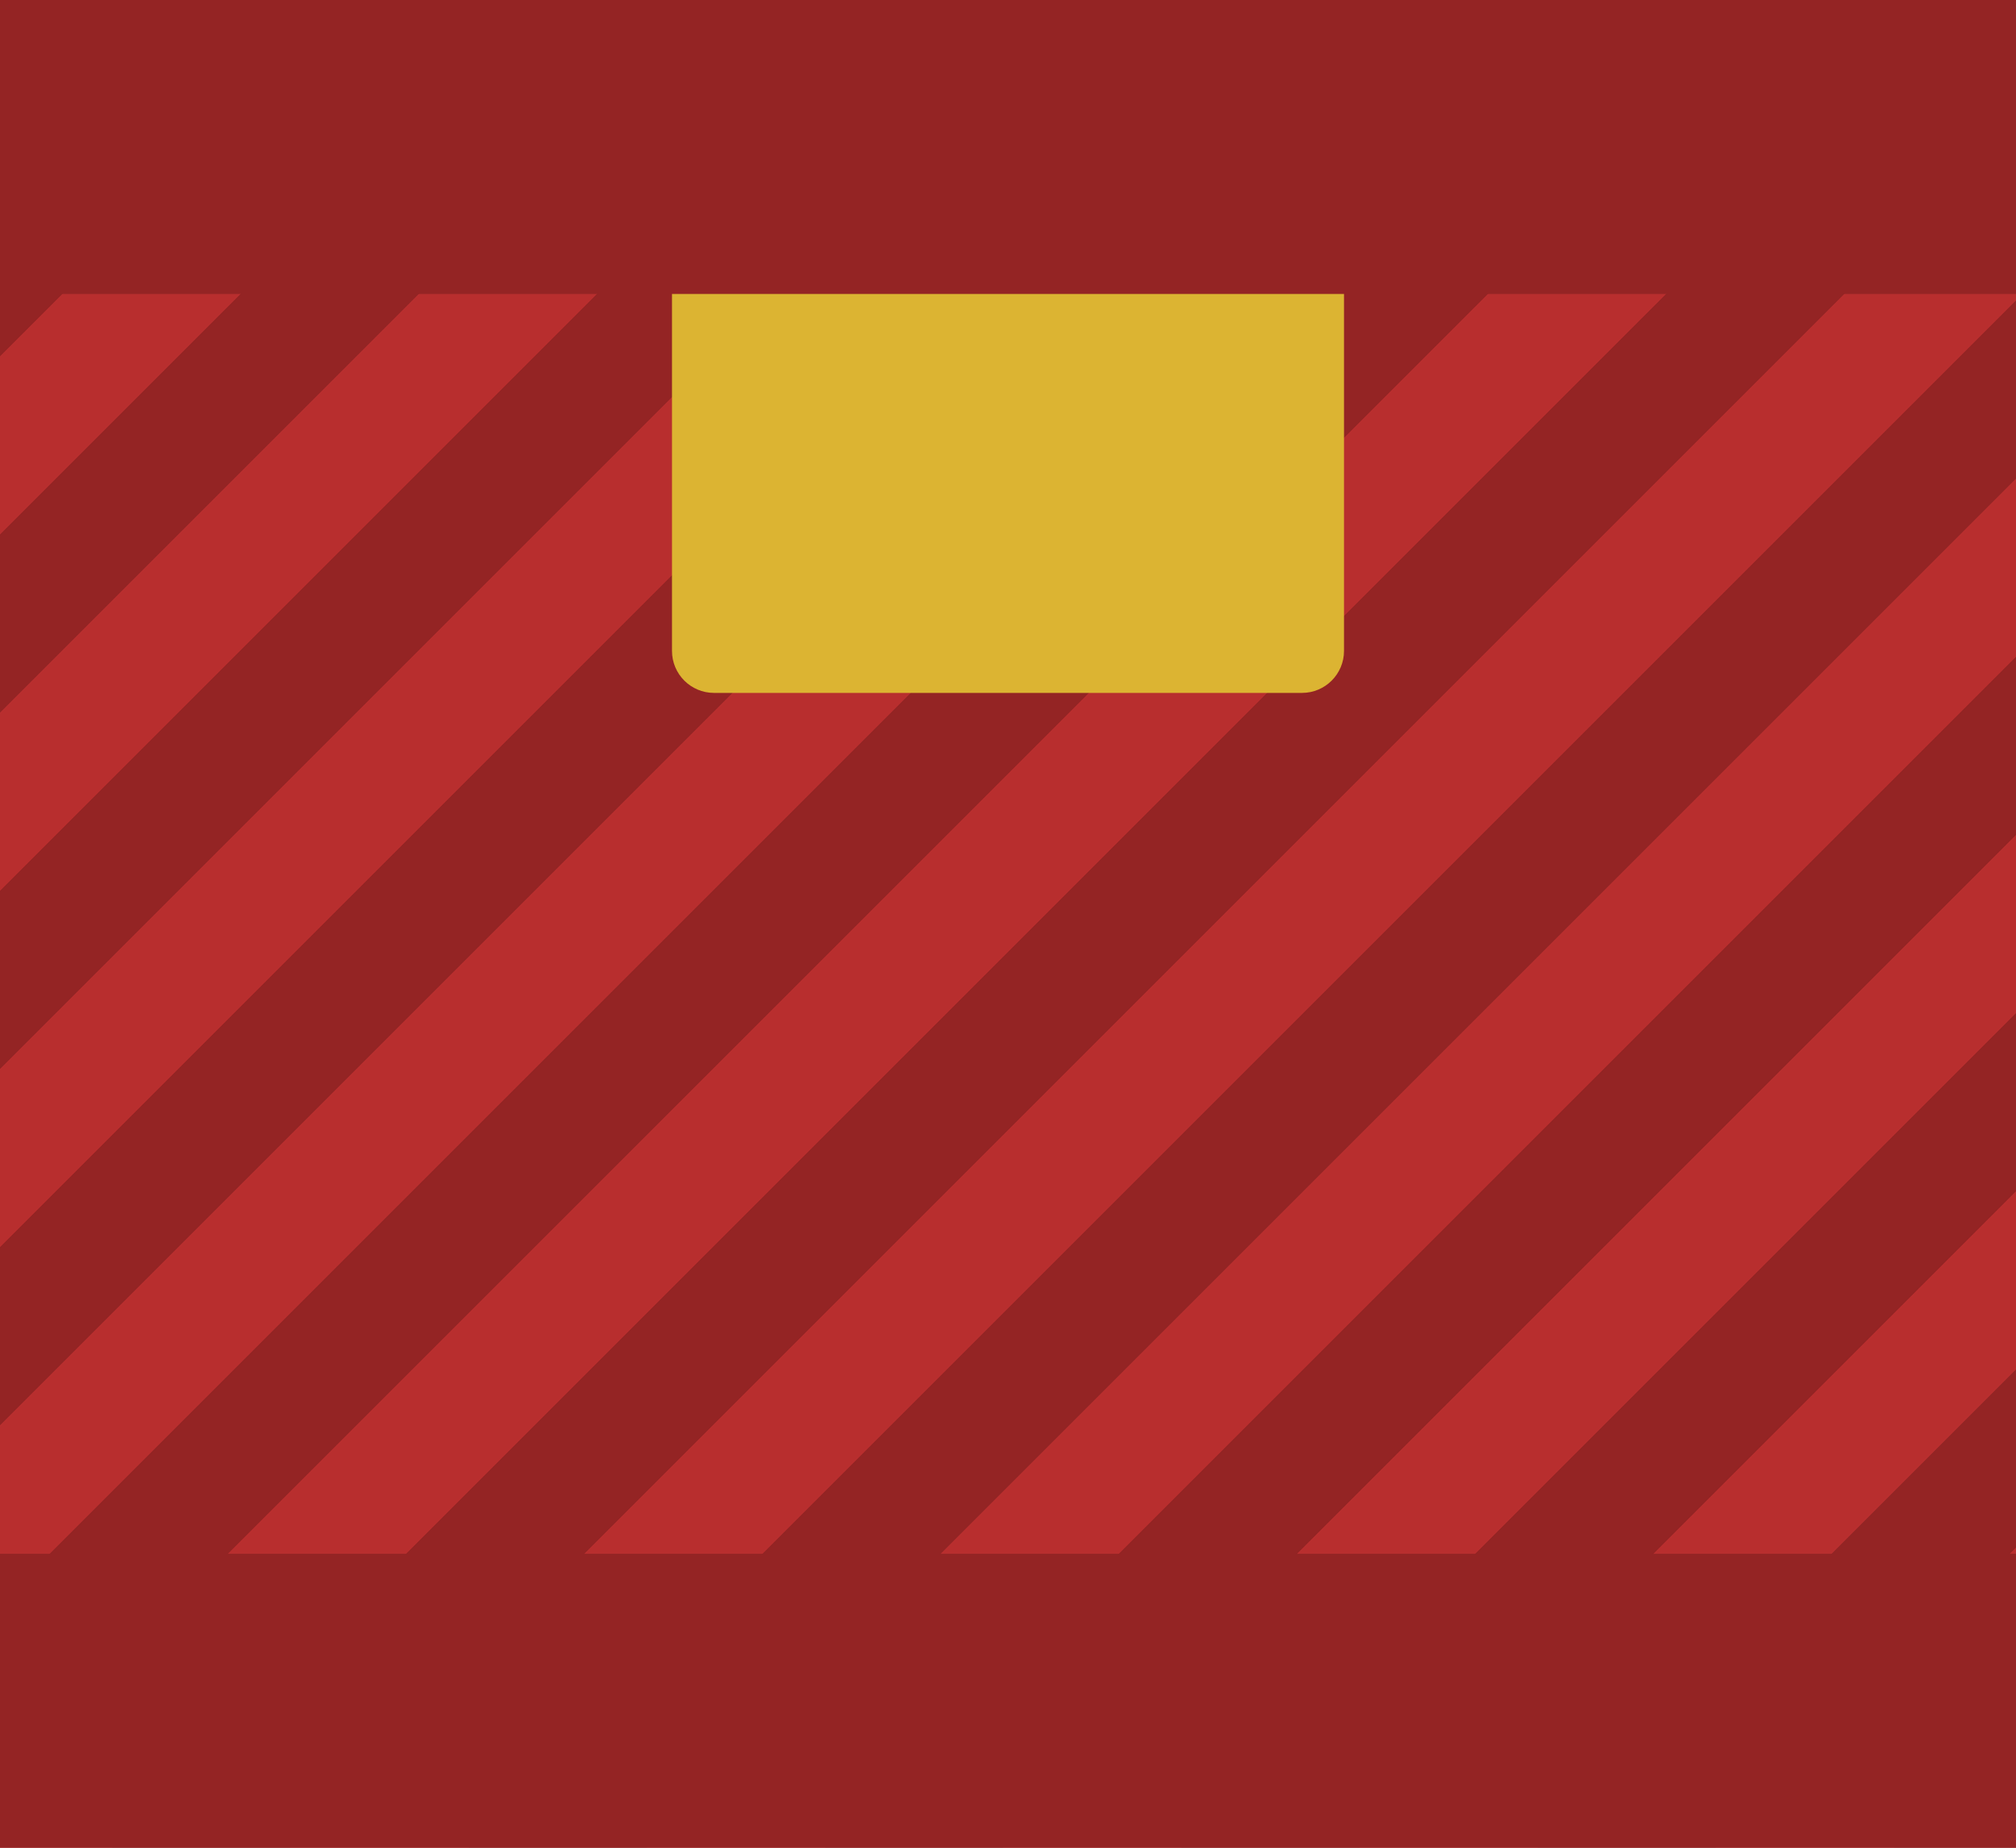
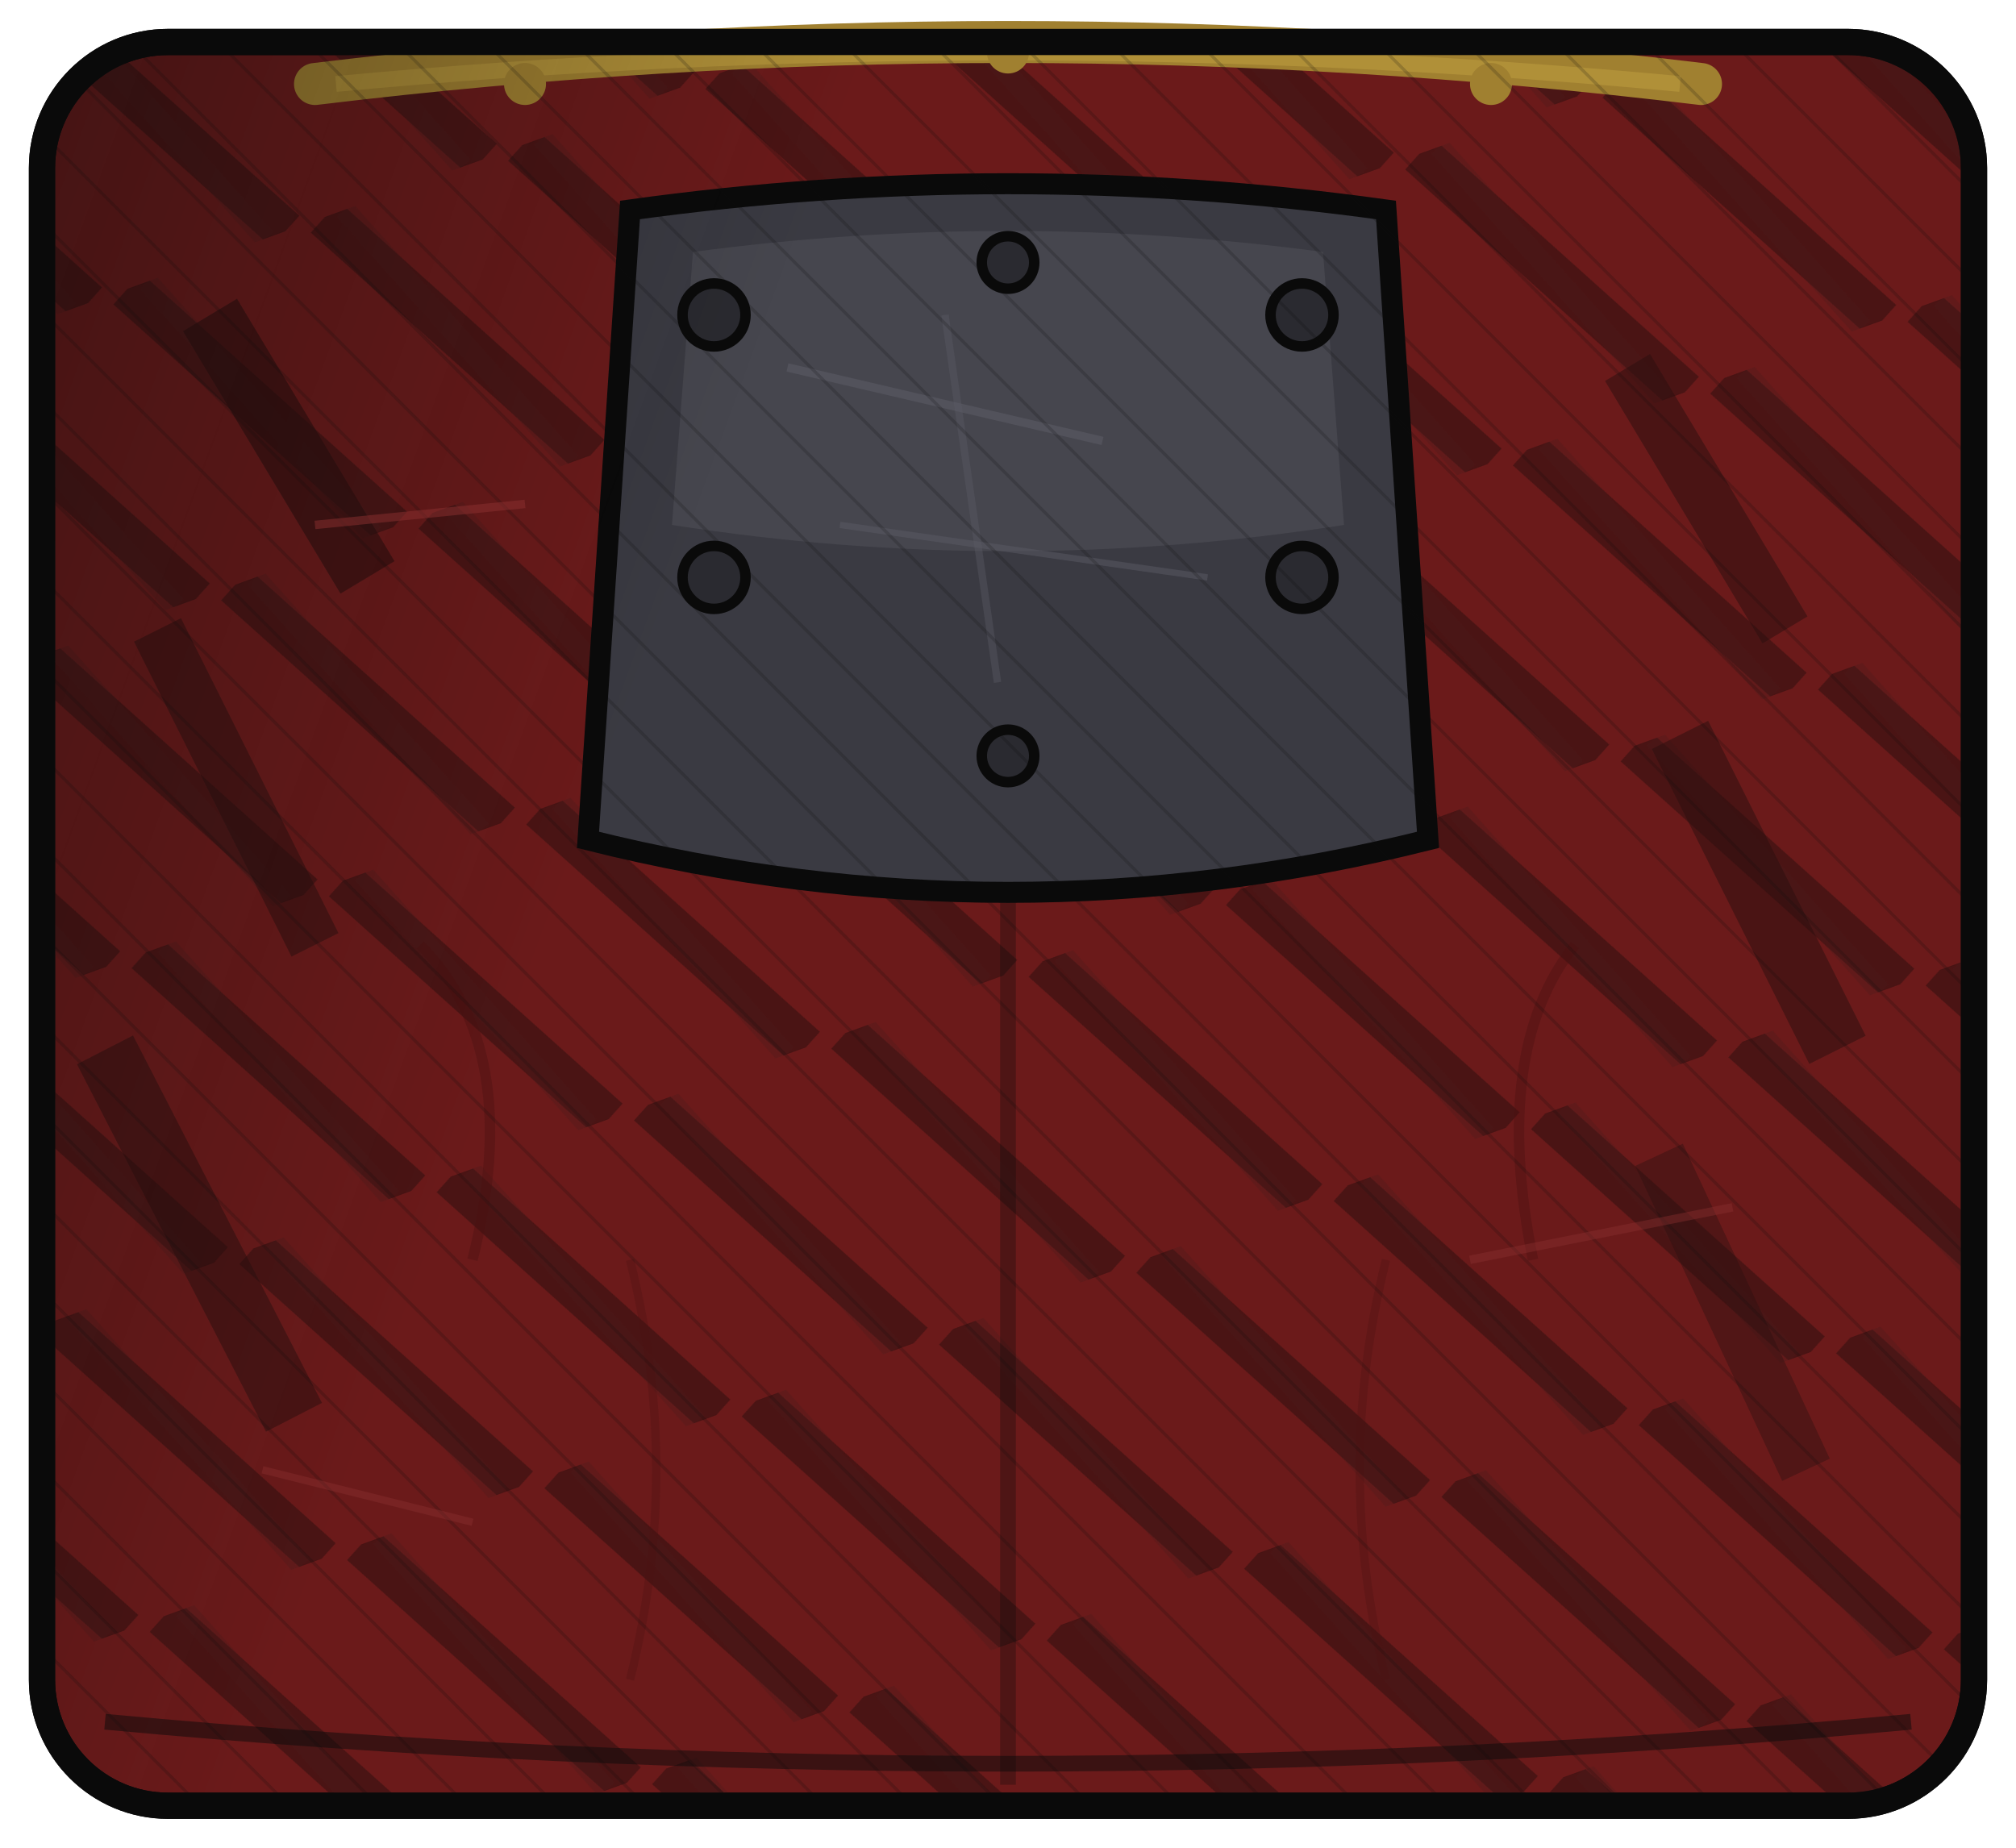
<svg xmlns="http://www.w3.org/2000/svg" viewBox="0 0 192 176" width="192" height="176">
  <defs>
-     <pattern id="stripes" patternUnits="userSpaceOnUse" width="24" height="24" patternTransform="rotate(45)">
-       <rect width="12" height="24" fill="#b82e2e" />
-       <rect x="12" width="12" height="24" fill="#942424" />
+     <pattern id="torso-hatch" patternUnits="userSpaceOnUse" width="6" height="6" patternTransform="rotate(135)">
+       <line x1="0" y1="0" x2="0" y2="6" stroke="#0a0a0a" stroke-width="0.6" opacity="0.18" />
+     </pattern>
+     <linearGradient id="torso-shadow" x1="0" y1="0" x2="0.6" y2="0.4">
+       <stop offset="0%" stop-color="#0a0a0a" stop-opacity="0.4" />
+       <stop offset="100%" stop-color="#0a0a0a" stop-opacity="0" />
+     </linearGradient>
+     <pattern id="slash-pattern" patternUnits="userSpaceOnUse" width="20" height="30" patternTransform="rotate(-20)">
+       <path d="M2 0 L18 30" stroke="#2a0e0e" stroke-width="4" fill="none" opacity="0.5" />
+       <path d="M4 0 L16 30" stroke="#4a1a1a" stroke-width="2" fill="none" opacity="0.3" />
    </pattern>
  </defs>
-   <rect width="192" height="176" fill="url(#stripes)" />
-   <rect x="64" y="8" width="64" height="58" rx="4" fill="#dcb432" />
-   <rect width="192" height="28" fill="#942424" />
-   <rect y="148" width="192" height="28" fill="#942424" />
+   <rect x="4" y="4" width="184" height="168" rx="12" fill="#6b1a1a" stroke="#0a0a0a" stroke-width="2.5" />
+   <rect x="4" y="4" width="184" height="168" rx="12" fill="url(#slash-pattern)" />
+   <path d="M20 30 L35 55" stroke="#2a0e0e" stroke-width="6" fill="none" opacity="0.6" />
+   <path d="M15 60 L30 90" stroke="#2a0e0e" stroke-width="5" fill="none" opacity="0.5" />
+   <path d="M10 100 L28 135" stroke="#2a0e0e" stroke-width="6" fill="none" opacity="0.5" />
+   <path d="M155 35 L170 60" stroke="#2a0e0e" stroke-width="5" fill="none" opacity="0.5" />
+   <path d="M160 70 L175 100" stroke="#2a0e0e" stroke-width="6" fill="none" opacity="0.5" />
+   <path d="M158 110 L172 140" stroke="#2a0e0e" stroke-width="5" fill="none" opacity="0.4" />
+   <path d="M60 20 Q96 15 132 20 L136 80 Q96 90 56 80 Z" fill="#3a3a42" stroke="#0a0a0a" stroke-width="2" />
+   <path d="M66 24 Q96 20 126 24 L128 50 Q96 55 64 50 Z" fill="#52525a" opacity="0.5" />
+   <circle cx="68" cy="30" r="3" fill="#2a2a30" stroke="#0a0a0a" stroke-width="1" />
+   <circle cx="124" cy="30" r="3" fill="#2a2a30" stroke="#0a0a0a" stroke-width="1" />
+   <circle cx="68" cy="55" r="3" fill="#2a2a30" stroke="#0a0a0a" stroke-width="1" />
+   <circle cx="124" cy="55" r="3" fill="#2a2a30" stroke="#0a0a0a" stroke-width="1" />
+   <circle cx="96" cy="25" r="2.5" fill="#2a2a30" stroke="#0a0a0a" stroke-width="1" />
+   <circle cx="96" cy="72" r="2.5" fill="#2a2a30" stroke="#0a0a0a" stroke-width="1" />
+   <path d="M75 35 L105 42" stroke="#5a5a64" stroke-width="0.8" fill="none" opacity="0.6" />
+   <path d="M80 50 L115 55" stroke="#5a5a64" stroke-width="0.6" fill="none" opacity="0.5" />
+   <path d="M90 30 L95 65" stroke="#5a5a64" stroke-width="0.7" fill="none" opacity="0.4" />
+   <path d="M30 8 Q96 0 162 8" stroke="#a08030" stroke-width="4" fill="none" stroke-linecap="round" />
+   <path d="M32 8 Q96 2 160 8" stroke="#c0a040" stroke-width="1.5" fill="none" opacity="0.5" />
+   <circle cx="50" cy="8" r="2" fill="#a08030" />
+   <circle cx="96" cy="5" r="2" fill="#a08030" />
+   <circle cx="142" cy="8" r="2" fill="#a08030" />
+   <line x1="96" y1="85" x2="96" y2="170" stroke="#0a0a0a" stroke-width="1.5" opacity="0.3" />
+   <path d="M40 90 Q50 100 45 120" stroke="#4a1010" stroke-width="1" fill="none" opacity="0.4" />
+   <path d="M150 90 Q142 100 146 120" stroke="#4a1010" stroke-width="1" fill="none" opacity="0.4" />
+   <path d="M60 120 Q65 140 60 160" stroke="#4a1010" stroke-width="0.8" fill="none" opacity="0.3" />
+   <path d="M132 120 Q127 140 132 160" stroke="#4a1010" stroke-width="0.8" fill="none" opacity="0.3" />
+   <rect x="4" y="4" width="92" height="168" rx="12" fill="url(#torso-shadow)" />
+   <rect x="4" y="4" width="184" height="168" rx="12" fill="url(#torso-hatch)" />
+   <path d="M30 50 L50 48" stroke="#8b3030" stroke-width="0.8" fill="none" opacity="0.5" />
+   <path d="M140 120 L165 115" stroke="#8b3030" stroke-width="0.8" fill="none" opacity="0.4" />
+   <path d="M25 140 L45 145" stroke="#8b3030" stroke-width="0.7" fill="none" opacity="0.4" />
+   <path d="M10 164 Q96 172 182 164" stroke="#0a0a0a" stroke-width="1.5" fill="none" opacity="0.5" />
+   <rect x="4" y="4" width="184" height="168" rx="12" fill="none" stroke="#0a0a0a" stroke-width="2.5" />
</svg>
